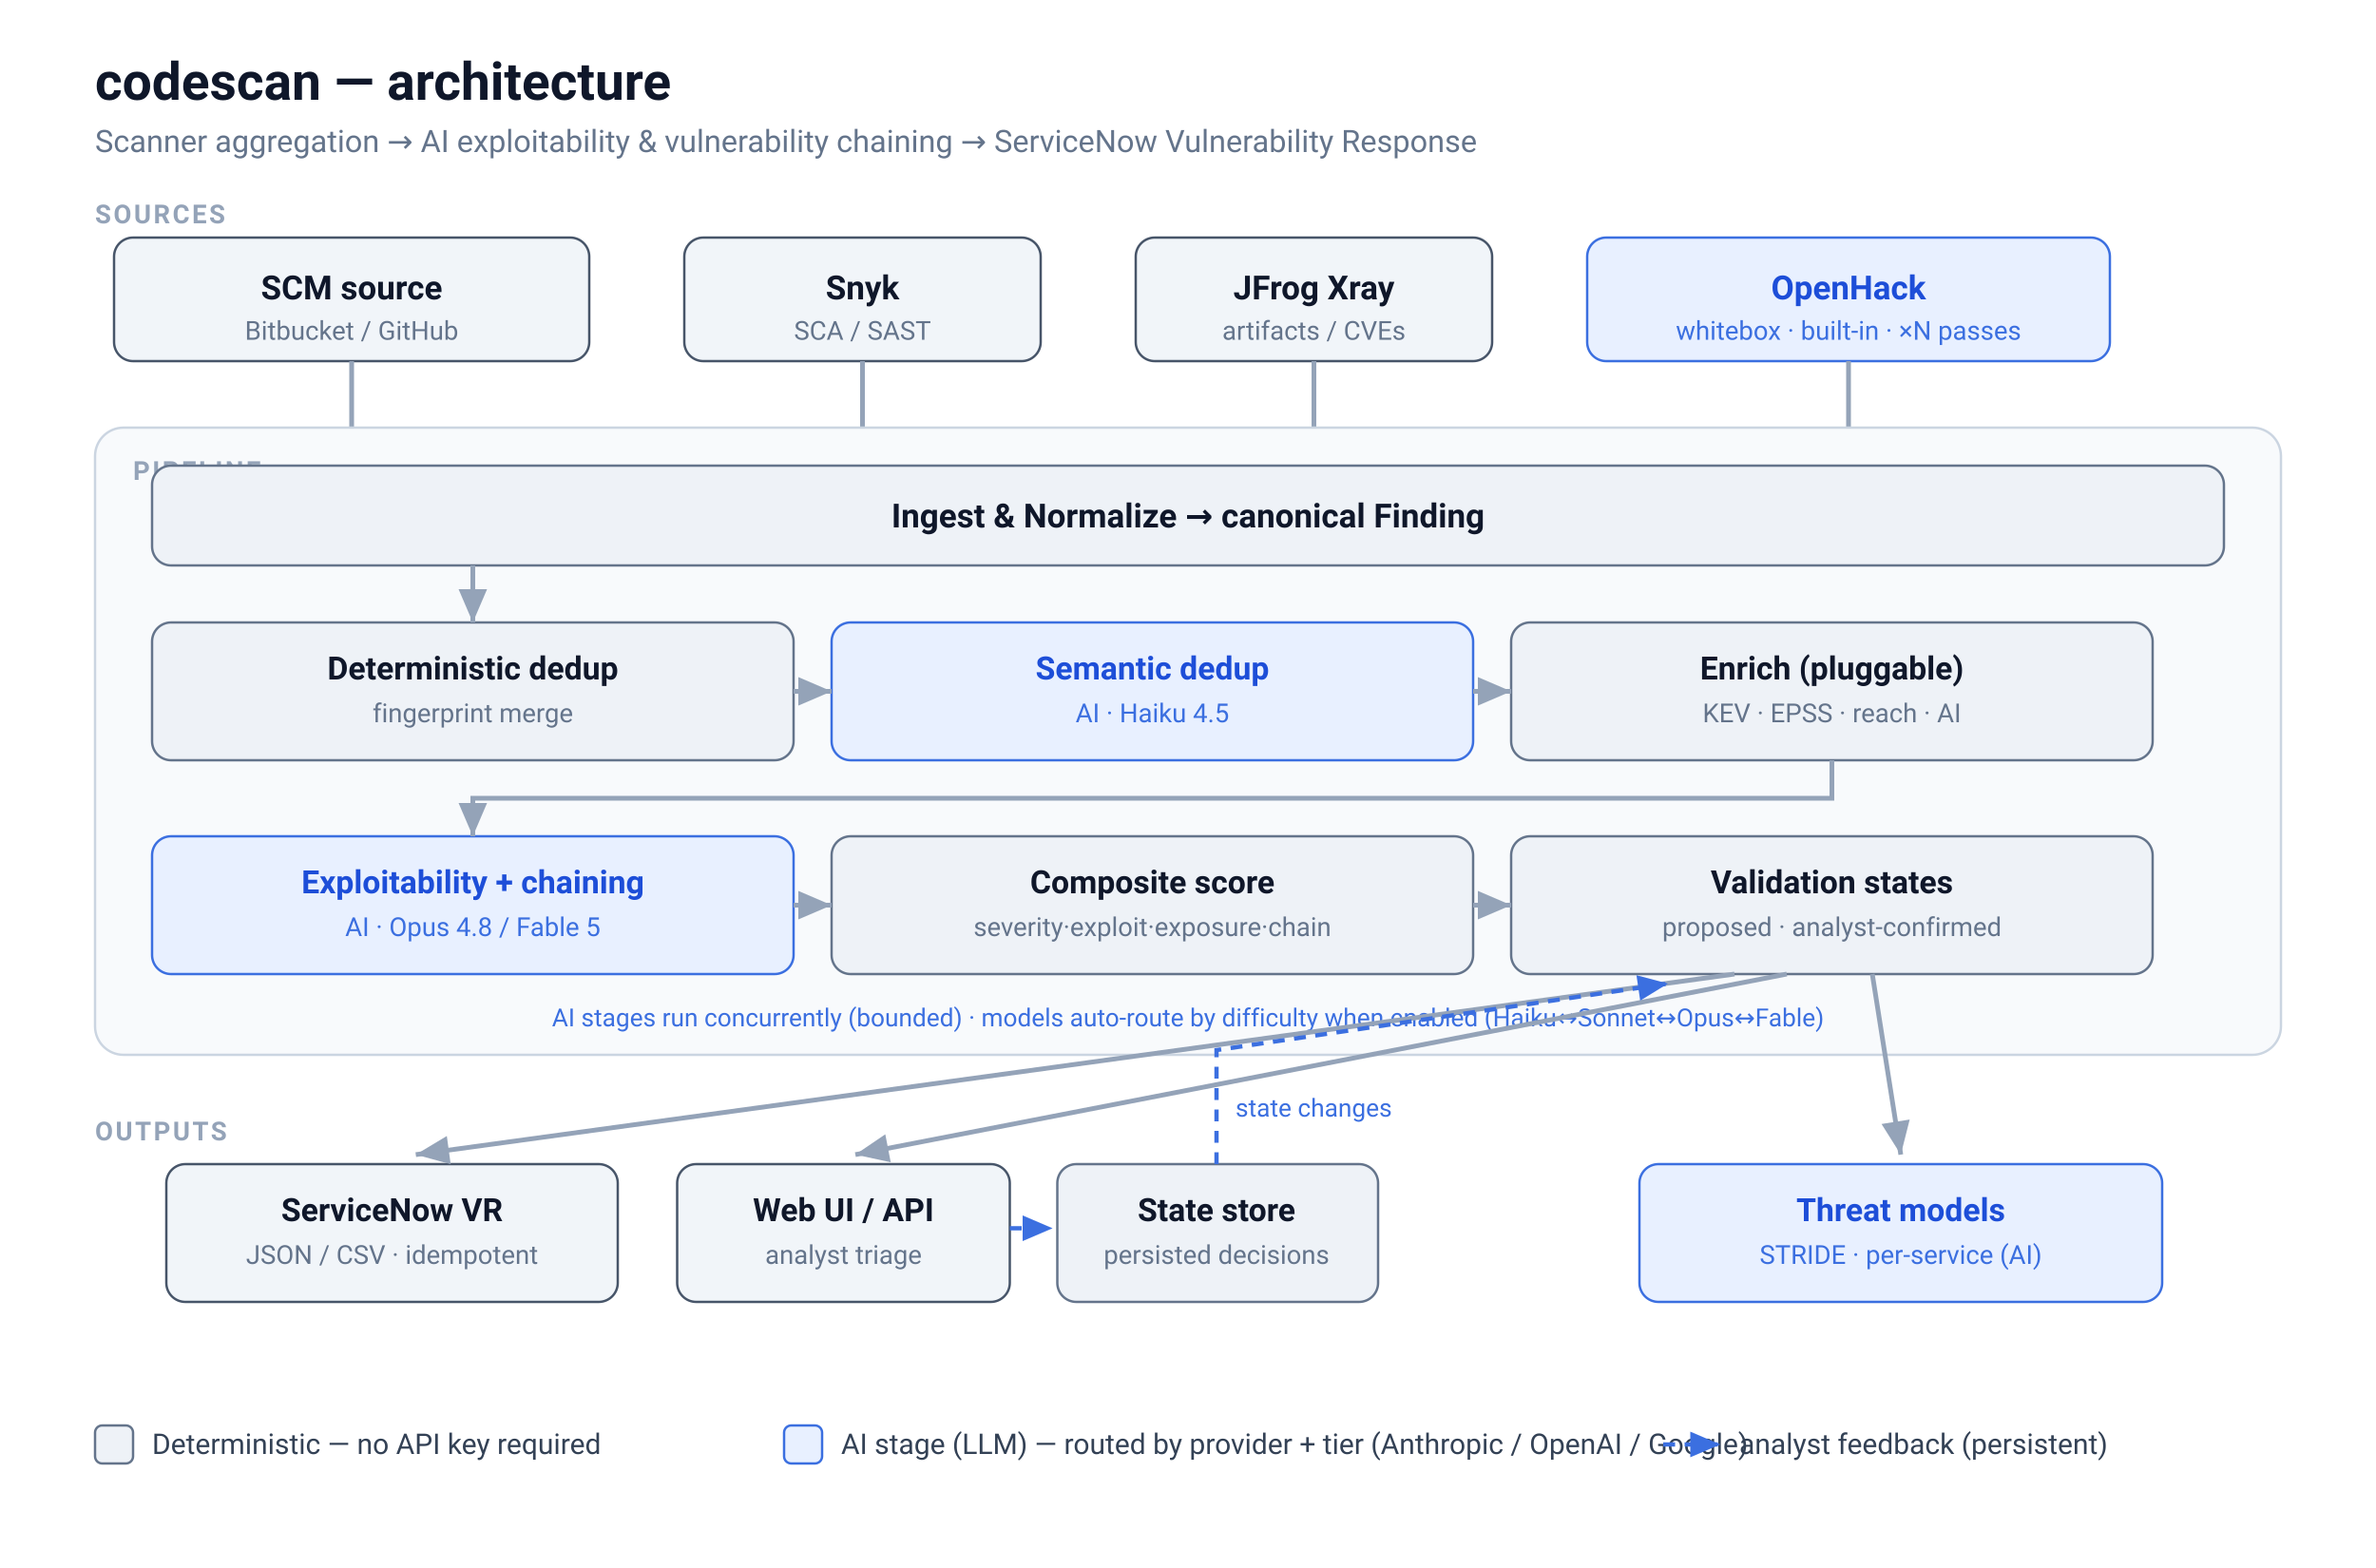
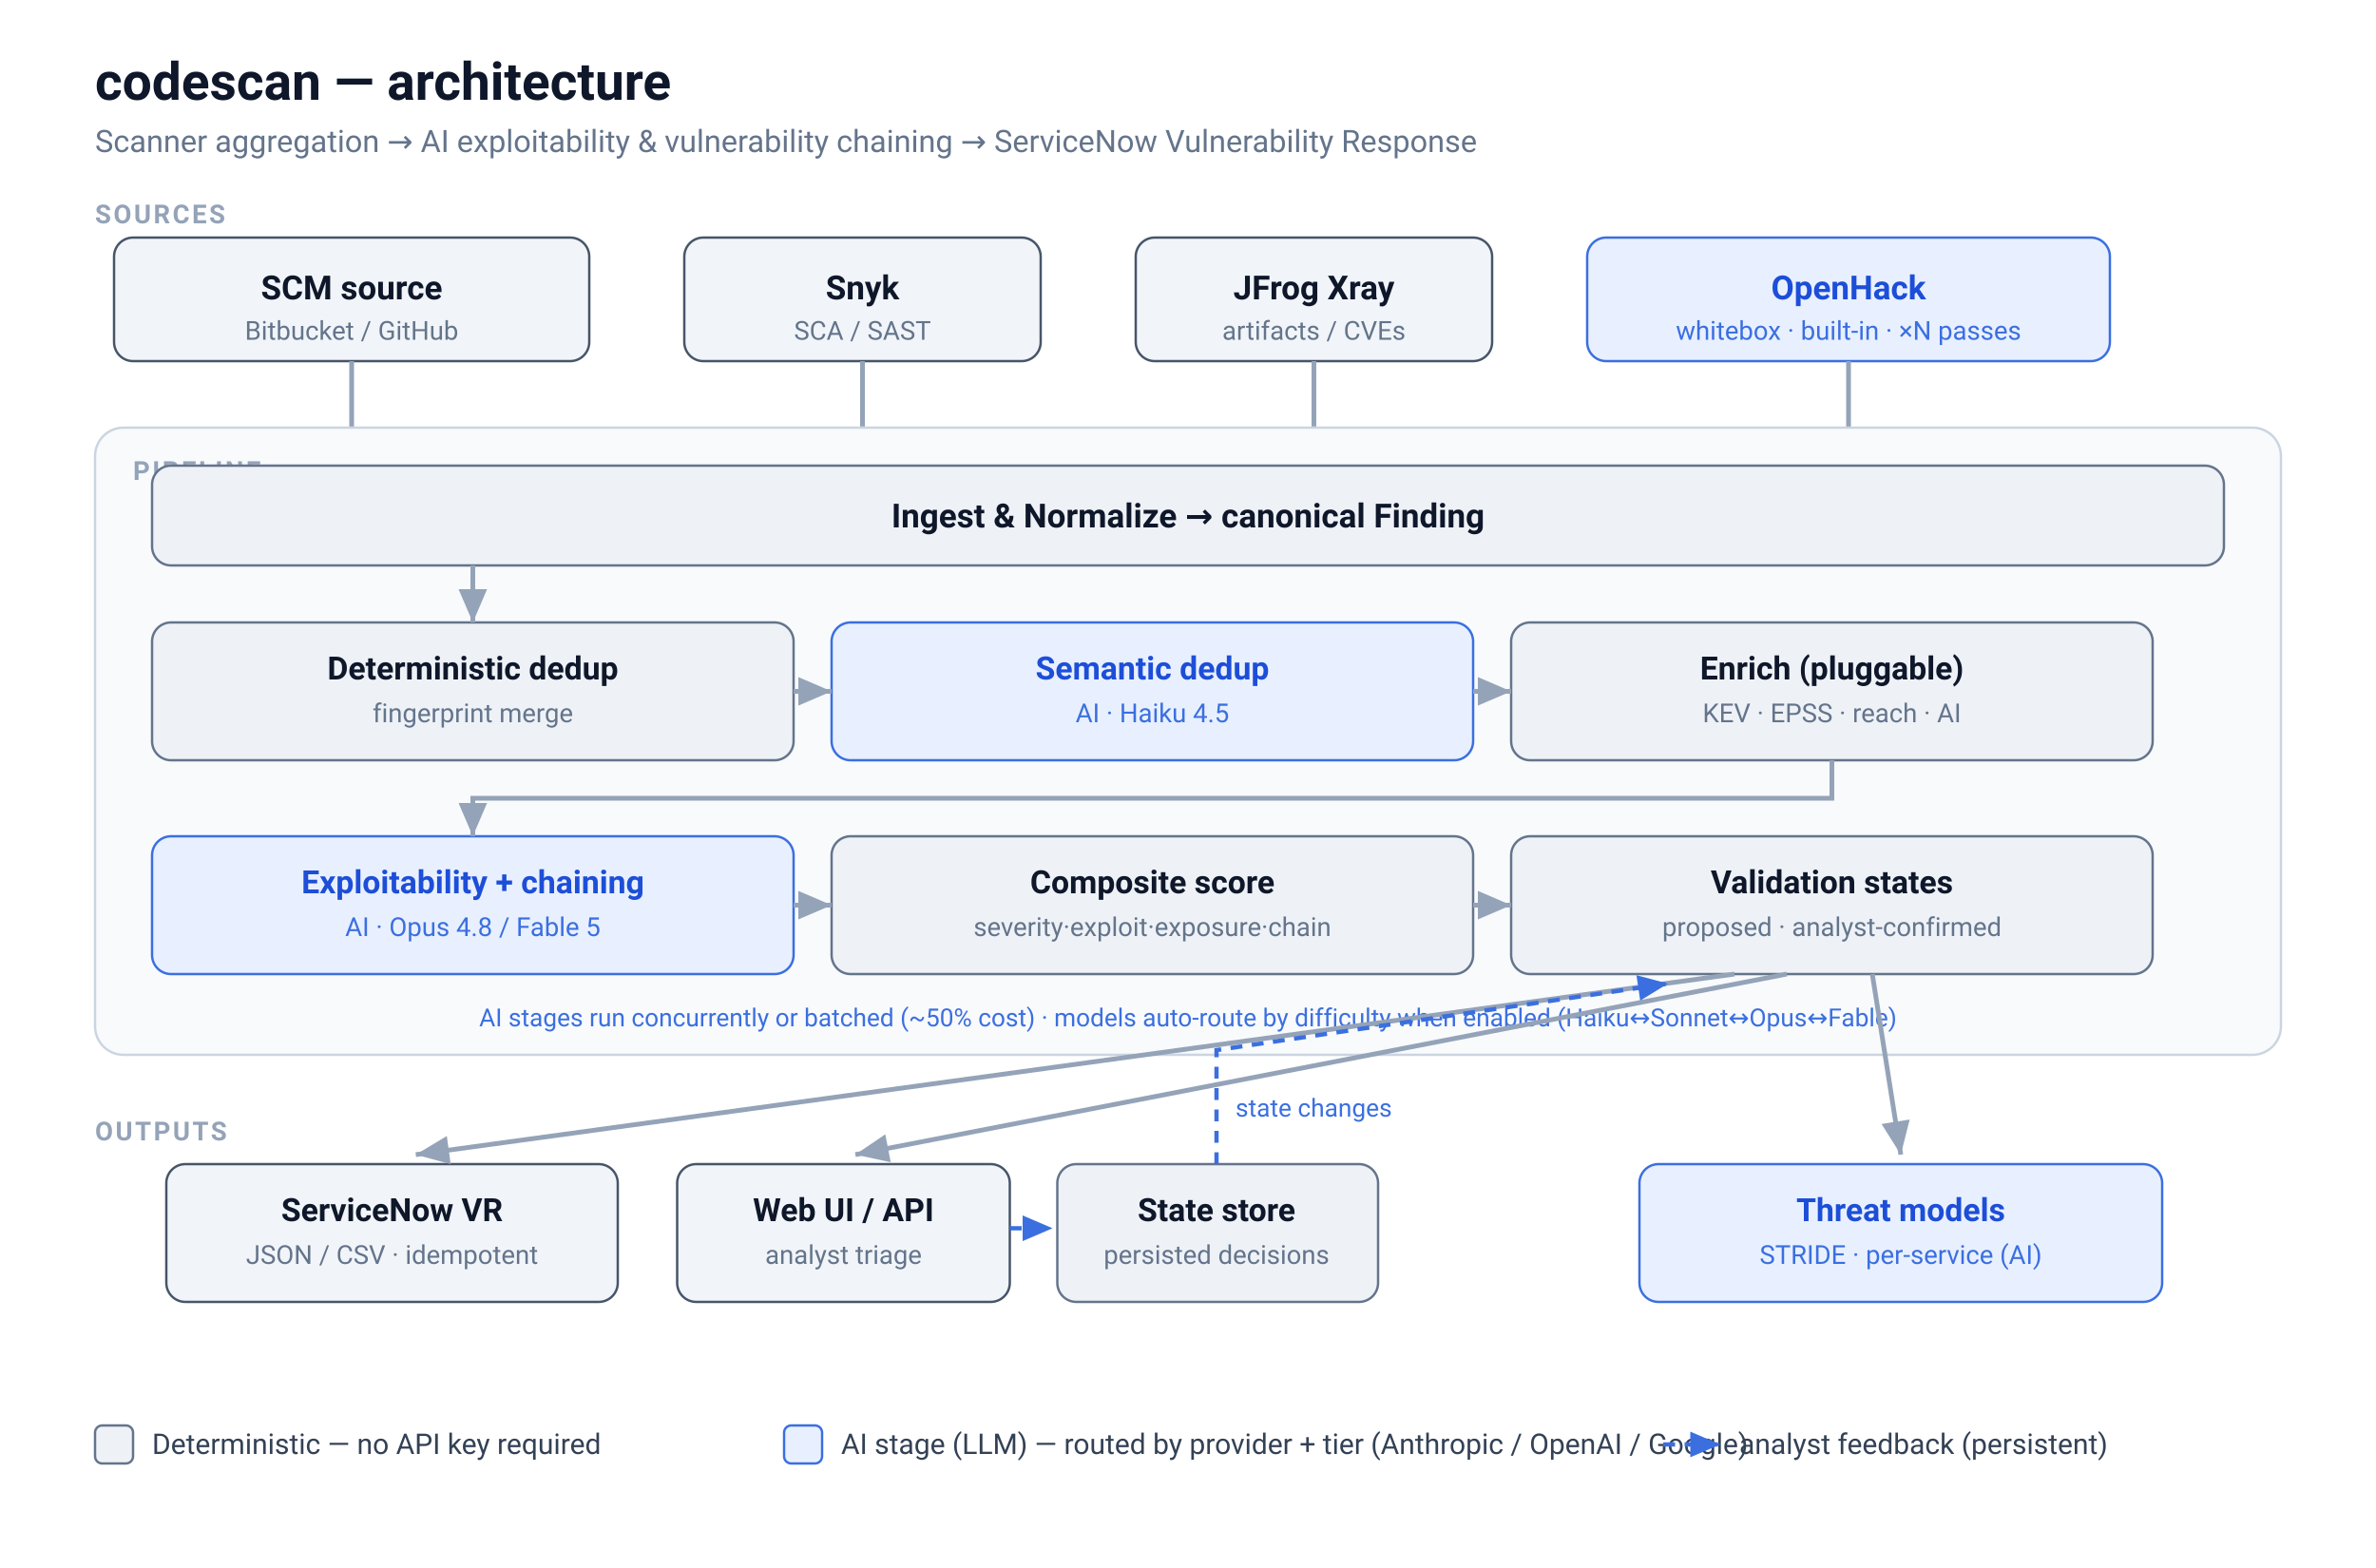
<svg xmlns="http://www.w3.org/2000/svg" viewBox="0 0 1000 660" width="2000" height="1320" role="img" font-family="Segoe UI, Roboto, system-ui, sans-serif">
  <rect x="0" y="0" width="1000" height="660" fill="#ffffff" />
  <text x="40" y="42" font-size="22" font-weight="700" fill="#0f172a">codescan — architecture</text>
  <text x="40" y="64" font-size="13" fill="#64748b">Scanner aggregation → AI exploitability &amp; vulnerability chaining → ServiceNow Vulnerability Response</text>
  <text x="40" y="94" font-size="11" font-weight="700" letter-spacing="1" fill="#94a3b8">SOURCES</text>
  <g font-size="14" font-weight="600" fill="#0f172a">
    <rect x="48" y="100" width="200" height="52" rx="8" fill="#f1f5f9" stroke="#475569" />
    <text x="148" y="126" text-anchor="middle">SCM source</text>
    <text x="148" y="143" text-anchor="middle" font-size="11" font-weight="400" fill="#64748b">Bitbucket / GitHub</text>
    <rect x="288" y="100" width="150" height="52" rx="8" fill="#f1f5f9" stroke="#475569" />
    <text x="363" y="126" text-anchor="middle">Snyk</text>
    <text x="363" y="143" text-anchor="middle" font-size="11" font-weight="400" fill="#64748b">SCA / SAST</text>
    <rect x="478" y="100" width="150" height="52" rx="8" fill="#f1f5f9" stroke="#475569" />
    <text x="553" y="126" text-anchor="middle">JFrog Xray</text>
    <text x="553" y="143" text-anchor="middle" font-size="11" font-weight="400" fill="#64748b">artifacts / CVEs</text>
    <rect x="668" y="100" width="220" height="52" rx="8" fill="#e8f0ff" stroke="#3b6fe0" />
    <text x="778" y="126" text-anchor="middle" fill="#1d4ed8">OpenHack</text>
    <text x="778" y="143" text-anchor="middle" font-size="11" font-weight="400" fill="#3b6fe0">whitebox · built-in · ×N passes</text>
  </g>
  <g stroke="#94a3b8" stroke-width="2" fill="none" marker-end="url(#ah)">
    <path d="M148,152 L148,194" />
    <path d="M363,152 L363,194" />
    <path d="M553,152 L553,194" />
    <path d="M778,152 L778,194" />
  </g>
  <rect x="40" y="180" width="920" height="264" rx="12" fill="#f8fafc" stroke="#cbd5e1" />
  <text x="56" y="202" font-size="11" font-weight="700" letter-spacing="1" fill="#94a3b8">PIPELINE</text>
  <rect x="64" y="196" width="872" height="42" rx="8" fill="#eef2f7" stroke="#64748b" />
  <text x="500" y="222" text-anchor="middle" font-size="14" font-weight="600" fill="#0f172a">Ingest &amp; Normalize  →  canonical Finding</text>
  <g font-size="13.5" font-weight="600" fill="#0f172a">
    <rect x="64" y="262" width="270" height="58" rx="8" fill="#eef2f7" stroke="#64748b" />
    <text x="199" y="286" text-anchor="middle">Deterministic dedup</text>
    <text x="199" y="304" text-anchor="middle" font-size="11" font-weight="400" fill="#64748b">fingerprint merge</text>
    <rect x="350" y="262" width="270" height="58" rx="8" fill="#e8f0ff" stroke="#3b6fe0" />
    <text x="485" y="286" text-anchor="middle" fill="#1d4ed8">Semantic dedup</text>
    <text x="485" y="304" text-anchor="middle" font-size="11" font-weight="400" fill="#3b6fe0">AI · Haiku 4.5</text>
    <rect x="636" y="262" width="270" height="58" rx="8" fill="#eef2f7" stroke="#64748b" />
    <text x="771" y="286" text-anchor="middle">Enrich (pluggable)</text>
    <text x="771" y="304" text-anchor="middle" font-size="11" font-weight="400" fill="#64748b">KEV · EPSS · reach · AI</text>
  </g>
  <g font-size="13.5" font-weight="600" fill="#0f172a">
    <rect x="64" y="352" width="270" height="58" rx="8" fill="#e8f0ff" stroke="#3b6fe0" />
    <text x="199" y="376" text-anchor="middle" fill="#1d4ed8">Exploitability + chaining</text>
    <text x="199" y="394" text-anchor="middle" font-size="11" font-weight="400" fill="#3b6fe0">AI · Opus 4.8 / Fable 5</text>
    <rect x="350" y="352" width="270" height="58" rx="8" fill="#eef2f7" stroke="#64748b" />
    <text x="485" y="376" text-anchor="middle">Composite score</text>
    <text x="485" y="394" text-anchor="middle" font-size="11" font-weight="400" fill="#64748b">severity·exploit·exposure·chain</text>
    <rect x="636" y="352" width="270" height="58" rx="8" fill="#eef2f7" stroke="#64748b" />
    <text x="771" y="376" text-anchor="middle">Validation states</text>
    <text x="771" y="394" text-anchor="middle" font-size="11" font-weight="400" fill="#64748b">proposed · analyst-confirmed</text>
  </g>
  <g stroke="#94a3b8" stroke-width="2" fill="none" marker-end="url(#ah)">
    <path d="M334,291 L350,291" />
    <path d="M620,291 L636,291" />
    <path d="M334,381 L350,381" />
    <path d="M620,381 L636,381" />
    <path d="M199,238 L199,262" />
    <path d="M771,320 L771,336 L199,336 L199,352" />
  </g>
-   <text x="500" y="432" text-anchor="middle" font-size="10.5" fill="#3b6fe0">AI stages run concurrently (bounded) · models auto-route by difficulty when enabled (Haiku↔Sonnet↔Opus↔Fable)</text>
+   <text x="500" y="432" text-anchor="middle" font-size="10.5" fill="#3b6fe0">AI stages run concurrently or batched (~50% cost) · models auto-route by difficulty when enabled (Haiku↔Sonnet↔Opus↔Fable)</text>
  <text x="40" y="480" font-size="11" font-weight="700" letter-spacing="1" fill="#94a3b8">OUTPUTS</text>
  <g font-size="13.5" font-weight="600" fill="#0f172a">
    <rect x="70" y="490" width="190" height="58" rx="8" fill="#f1f5f9" stroke="#475569" />
    <text x="165" y="514" text-anchor="middle">ServiceNow VR</text>
    <text x="165" y="532" text-anchor="middle" font-size="11" font-weight="400" fill="#64748b">JSON / CSV · idempotent</text>
    <rect x="285" y="490" width="140" height="58" rx="8" fill="#f1f5f9" stroke="#475569" />
    <text x="355" y="514" text-anchor="middle">Web UI / API</text>
    <text x="355" y="532" text-anchor="middle" font-size="11" font-weight="400" fill="#64748b">analyst triage</text>
    <rect x="445" y="490" width="135" height="58" rx="8" fill="#eef2f7" stroke="#64748b" />
    <text x="512" y="514" text-anchor="middle">State store</text>
    <text x="512" y="532" text-anchor="middle" font-size="11" font-weight="400" fill="#64748b">persisted decisions</text>
    <rect x="690" y="490" width="220" height="58" rx="8" fill="#e8f0ff" stroke="#3b6fe0" />
    <text x="800" y="514" text-anchor="middle" fill="#1d4ed8">Threat models</text>
    <text x="800" y="532" text-anchor="middle" font-size="11" font-weight="400" fill="#3b6fe0">STRIDE · per-service (AI)</text>
  </g>
  <g stroke="#94a3b8" stroke-width="2" fill="none" marker-end="url(#ah)">
    <path d="M730,410 L175,486" />
    <path d="M752,410 L360,486" />
    <path d="M788,410 L800,486" />
  </g>
  <g stroke="#3b6fe0" stroke-width="1.8" fill="none" stroke-dasharray="5 4" marker-end="url(#ahb)">
    <path d="M425,517 L443,517" />
    <path d="M512,490 L512,442 L702,414" />
  </g>
  <text x="520" y="470" font-size="10.5" fill="#3b6fe0">state changes</text>
  <g font-size="12" fill="#334155">
    <rect x="40" y="600" width="16" height="16" rx="3" fill="#eef2f7" stroke="#64748b" />
    <text x="64" y="612">Deterministic — no API key required</text>
    <rect x="330" y="600" width="16" height="16" rx="3" fill="#e8f0ff" stroke="#3b6fe0" />
    <text x="354" y="612">AI stage (LLM) — routed by provider + tier (Anthropic / OpenAI / Google)</text>
    <path d="M700,608 L724,608" stroke="#3b6fe0" stroke-width="1.8" stroke-dasharray="5 4" fill="none" marker-end="url(#ahb)" />
    <text x="732" y="612">analyst feedback (persistent)</text>
  </g>
  <defs>
    <marker id="ah" markerWidth="9" markerHeight="9" refX="7" refY="3" orient="auto" markerUnits="strokeWidth">
      <path d="M0,0 L7,3 L0,6 Z" fill="#94a3b8" />
    </marker>
    <marker id="ahb" markerWidth="9" markerHeight="9" refX="7" refY="3" orient="auto" markerUnits="strokeWidth">
      <path d="M0,0 L7,3 L0,6 Z" fill="#3b6fe0" />
    </marker>
  </defs>
</svg>
